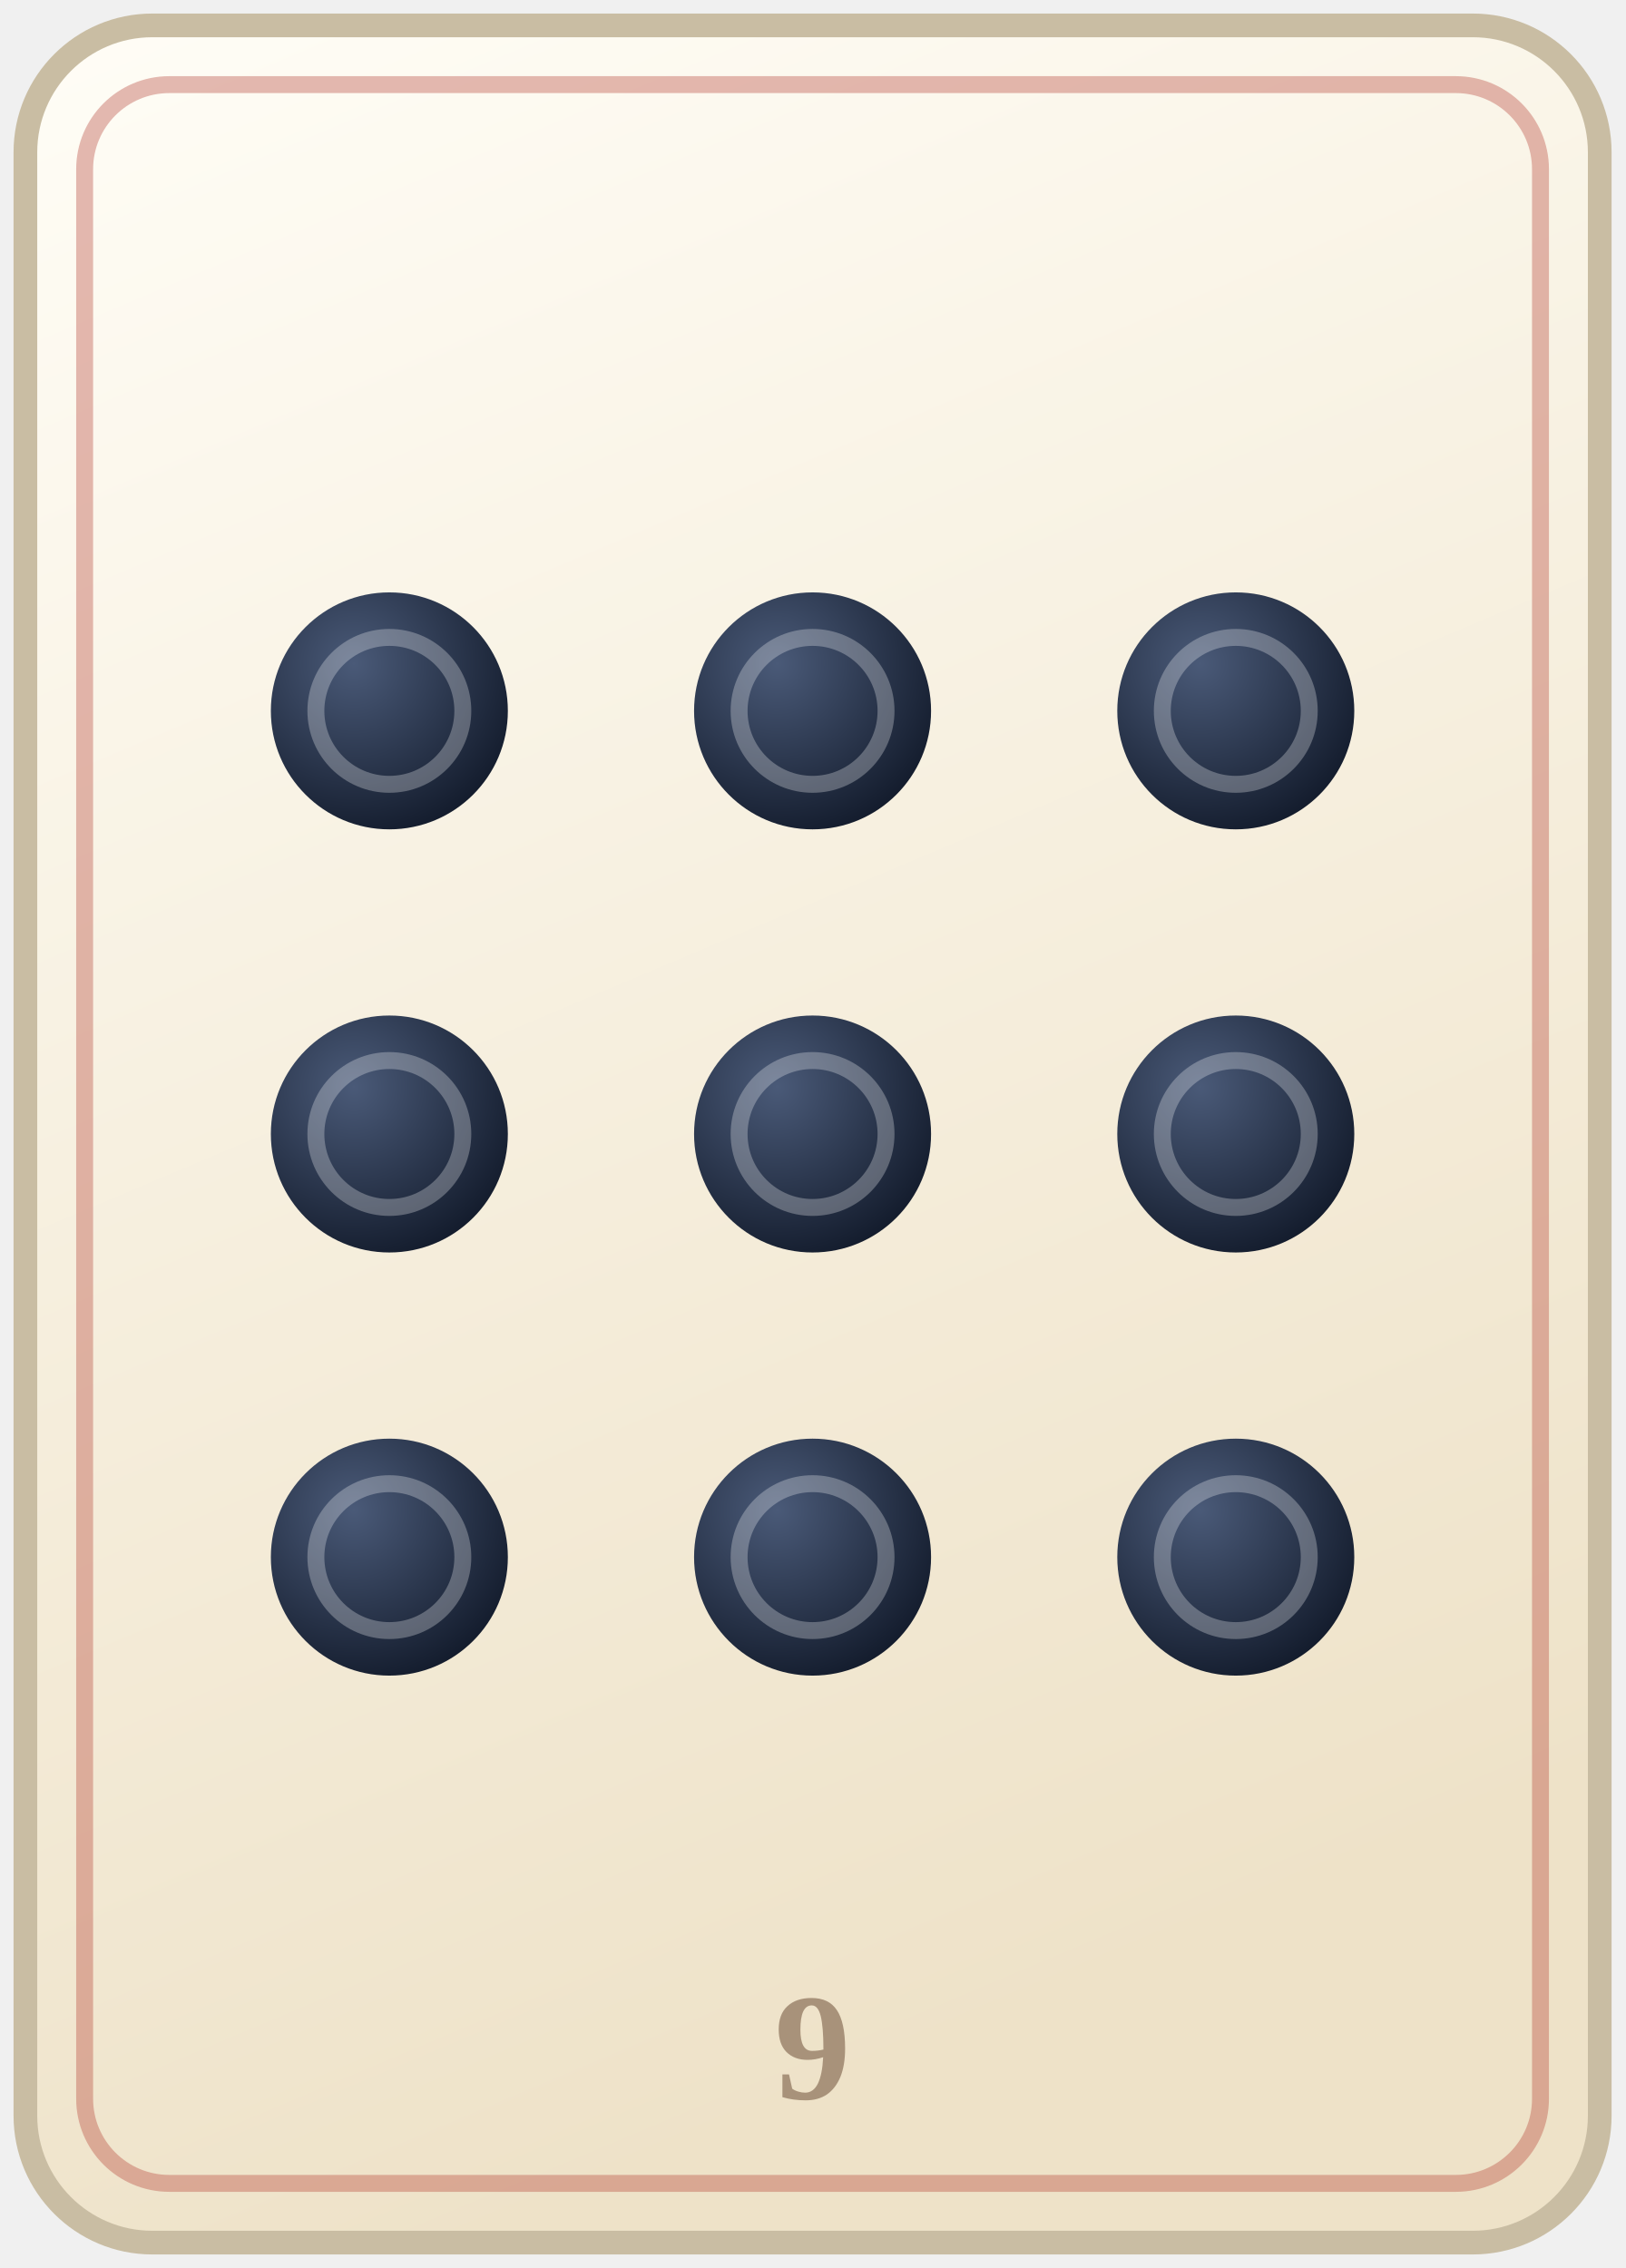
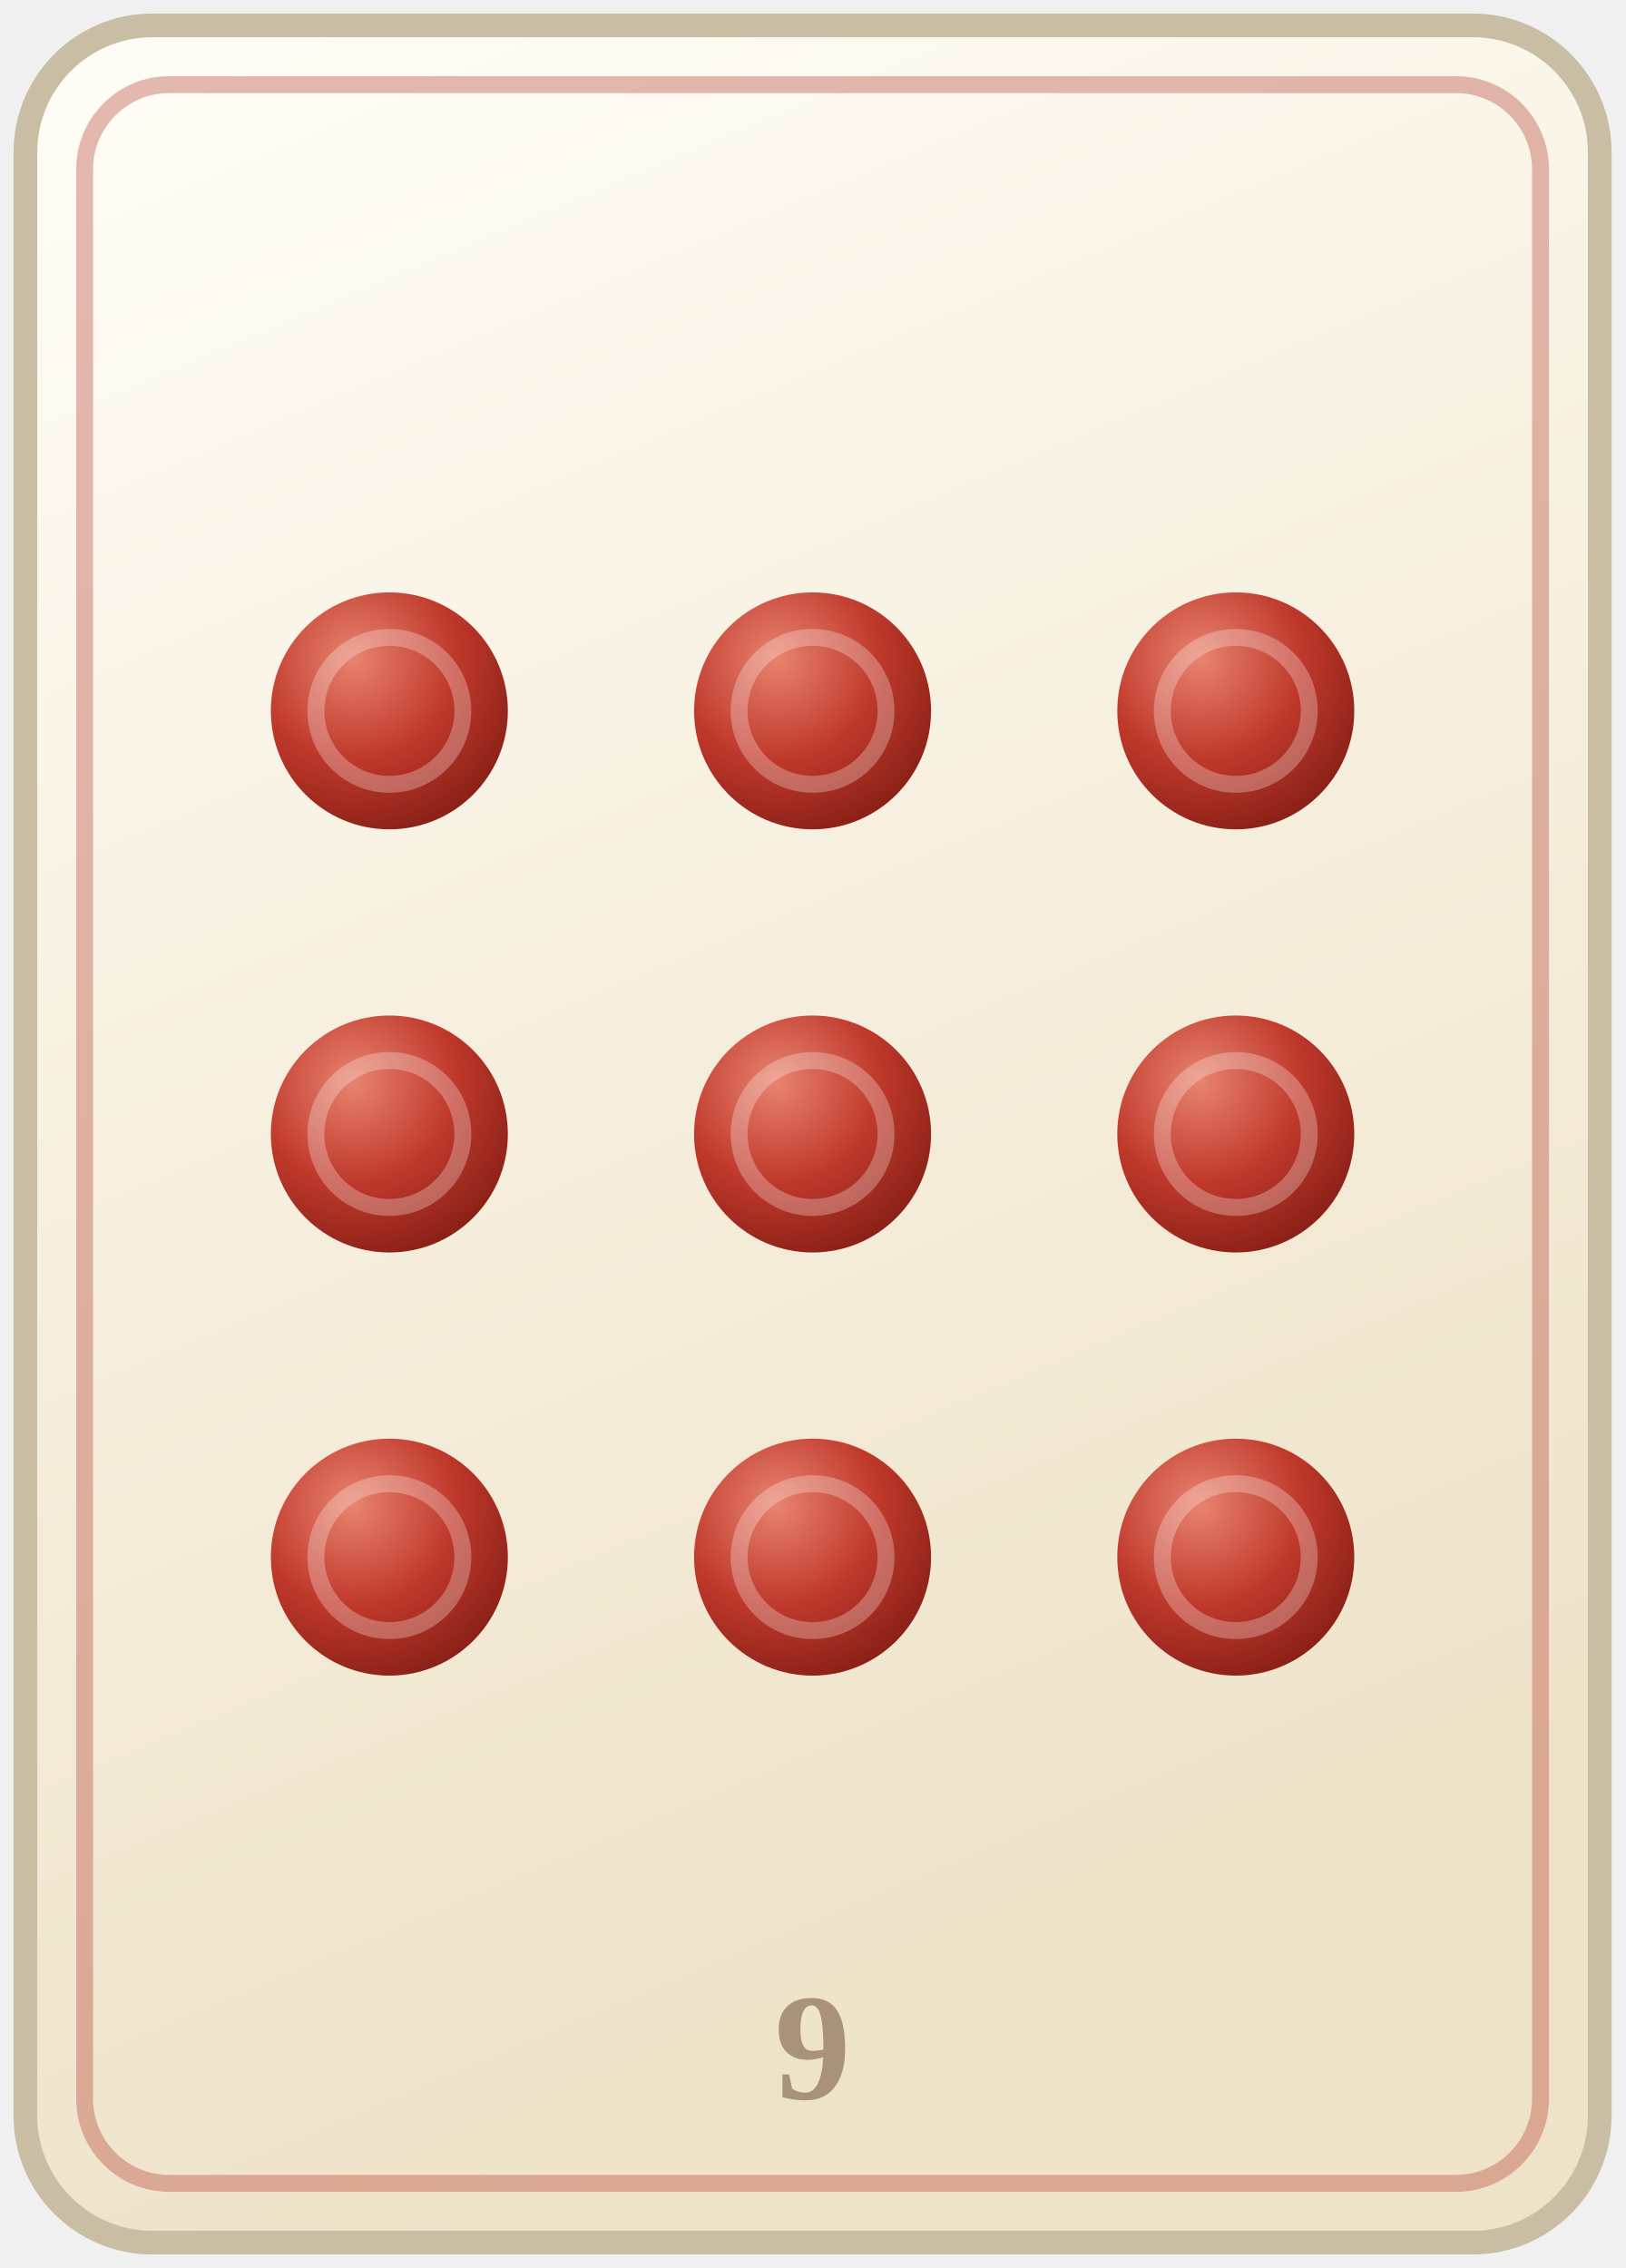
<svg xmlns="http://www.w3.org/2000/svg" viewBox="0 0 96 134" width="96" height="134">
  <defs>
    <linearGradient id="bone" x1="0" y1="0" x2="0.3" y2="1">
      <stop offset="0" stop-color="#fffdf6" />
      <stop offset="1" stop-color="#eee2c8" />
    </linearGradient>
-     <radialGradient id="dotG" cx="0.35" cy="0.3" r="0.8">
-       <stop offset="0" stop-color="#4a5a78" />
-       <stop offset="1" stop-color="#101828" />
+     <radialGradient id="dotG" cx="0.35" cy="0.28" r="0.85">
+       <stop offset="0" stop-color="#e8836f" />
+       <stop offset="0.5" stop-color="#c0392b" />
+       <stop offset="1" stop-color="#7d1a12" />
    </radialGradient>
  </defs>
  <rect x="1.5" y="1.5" width="93" height="131" rx="7.5" fill="url(#bone)" stroke="#c9bda3" stroke-width="1.4" />
  <rect x="5" y="5" width="86" height="124" rx="5" fill="none" stroke="#b23a2f" stroke-opacity="0.35" />
  <circle cx="23" cy="42" r="7" fill="url(#dotG)" />
  <circle cx="23" cy="42" r="4.34" fill="none" stroke="#fff" stroke-opacity="0.28" />
  <circle cx="48" cy="42" r="7" fill="url(#dotG)" />
  <circle cx="48" cy="42" r="4.34" fill="none" stroke="#fff" stroke-opacity="0.28" />
  <circle cx="73" cy="42" r="7" fill="url(#dotG)" />
  <circle cx="73" cy="42" r="4.34" fill="none" stroke="#fff" stroke-opacity="0.28" />
  <circle cx="23" cy="67" r="7" fill="url(#dotG)" />
  <circle cx="23" cy="67" r="4.34" fill="none" stroke="#fff" stroke-opacity="0.28" />
  <circle cx="48" cy="67" r="7" fill="url(#dotG)" />
  <circle cx="48" cy="67" r="4.34" fill="none" stroke="#fff" stroke-opacity="0.28" />
  <circle cx="73" cy="67" r="7" fill="url(#dotG)" />
  <circle cx="73" cy="67" r="4.34" fill="none" stroke="#fff" stroke-opacity="0.28" />
  <circle cx="23" cy="92" r="7" fill="url(#dotG)" />
  <circle cx="23" cy="92" r="4.34" fill="none" stroke="#fff" stroke-opacity="0.28" />
  <circle cx="48" cy="92" r="7" fill="url(#dotG)" />
  <circle cx="48" cy="92" r="4.34" fill="none" stroke="#fff" stroke-opacity="0.28" />
  <circle cx="73" cy="92" r="7" fill="url(#dotG)" />
  <circle cx="73" cy="92" r="4.34" fill="none" stroke="#fff" stroke-opacity="0.28" />
  <text x="48" y="124" text-anchor="middle" font-family="Georgia,'Times New Roman',serif" font-weight="700" font-size="9" fill="#a8927a">9</text>
</svg>
